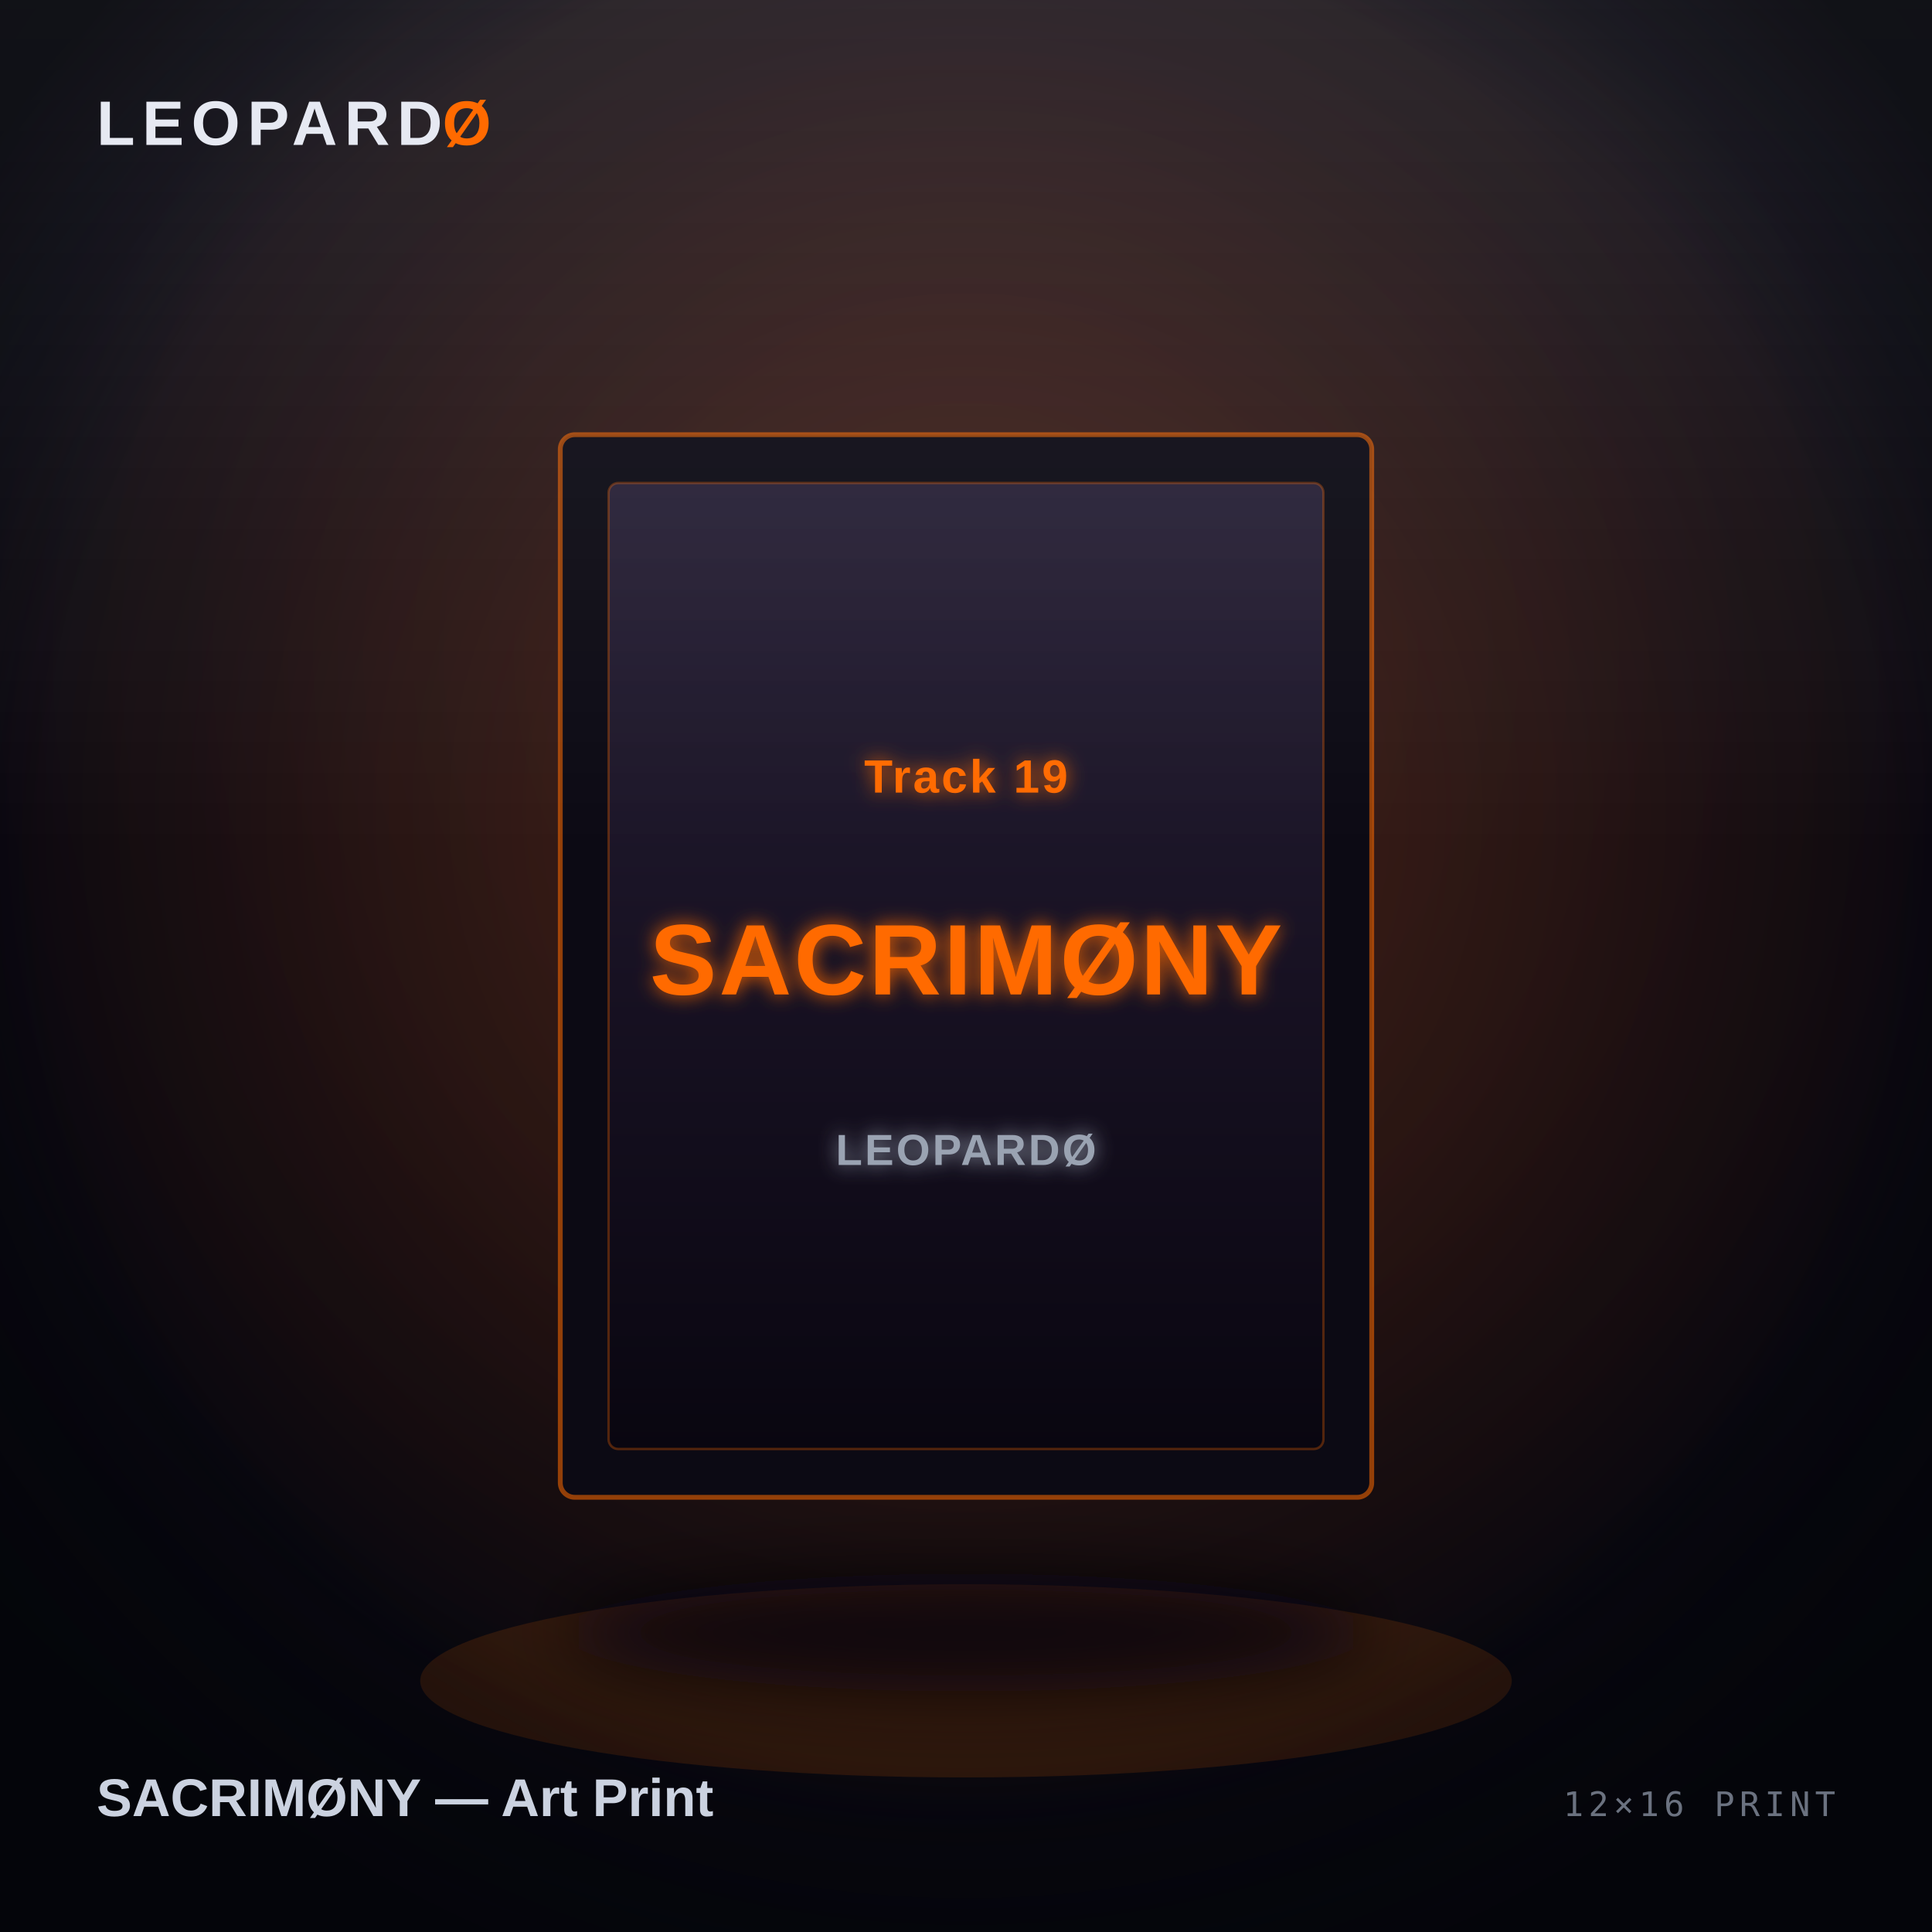
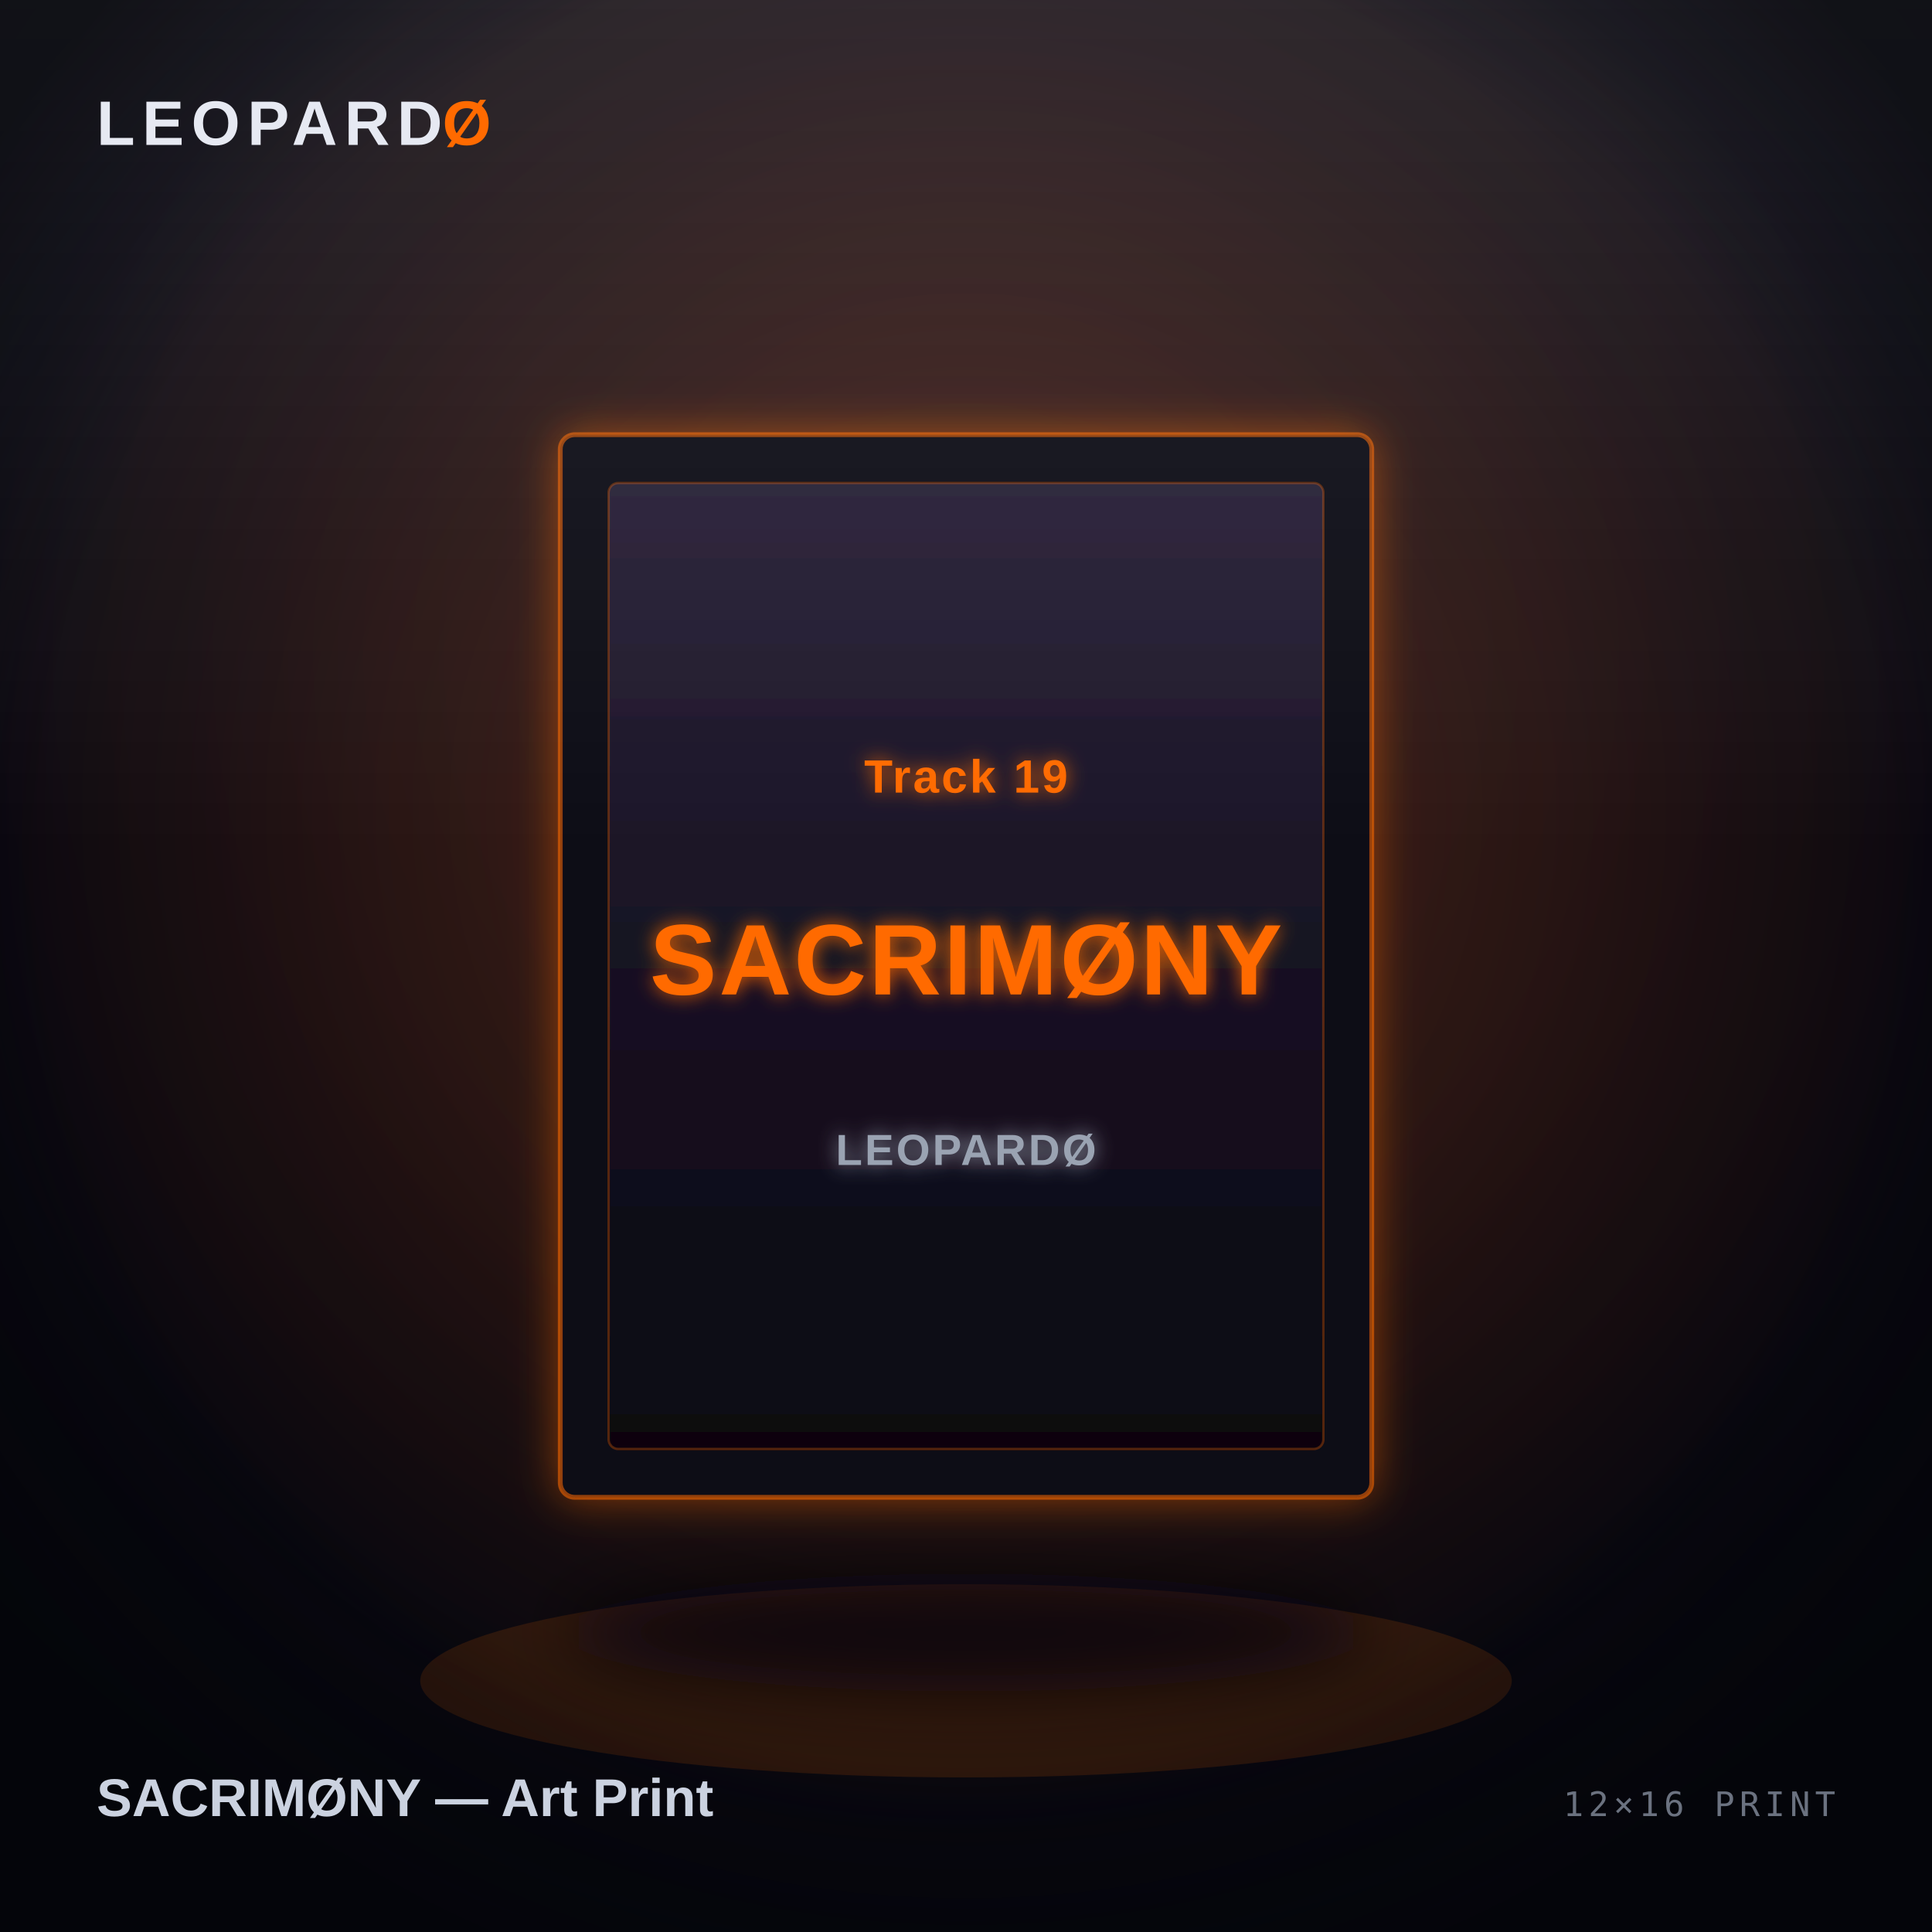
<svg xmlns="http://www.w3.org/2000/svg" viewBox="0 0 800 800" width="800" height="800">
  <defs>
    <radialGradient id="bg" cx="50%" cy="34%" r="75%">
      <stop offset="0%" stop-color="#141022" />
      <stop offset="55%" stop-color="#0a0812" />
      <stop offset="100%" stop-color="#04050a" />
    </radialGradient>
    <radialGradient id="halo" cx="50%" cy="42%" r="52%">
      <stop offset="0%" stop-color="#ff6a00" stop-opacity="0.26" />
      <stop offset="100%" stop-color="#ff6a00" stop-opacity="0" />
    </radialGradient>
    <linearGradient id="fab" x1="0" y1="0" x2="0" y2="1">
      <stop offset="0%" stop-color="#272036" />
      <stop offset="52%" stop-color="#171122" />
      <stop offset="100%" stop-color="#090610" />
    </linearGradient>
    <linearGradient id="toplight" x1="0" y1="0" x2="0" y2="1">
      <stop offset="0%" stop-color="#ffffff" stop-opacity="0.11" />
      <stop offset="44%" stop-color="#ffffff" stop-opacity="0" />
    </linearGradient>
    <radialGradient id="vig" cx="50%" cy="44%" r="62%">
      <stop offset="0%" stop-color="#04050a" stop-opacity="0" />
      <stop offset="76%" stop-color="#04050a" stop-opacity="0" />
      <stop offset="100%" stop-color="#04050a" stop-opacity="0.55" />
    </radialGradient>
    <filter id="glow" x="-40%" y="-40%" width="180%" height="180%">
      <feGaussianBlur stdDeviation="4" />
    </filter>
    <filter id="soft" x="-60%" y="-60%" width="220%" height="220%">
      <feGaussianBlur stdDeviation="14" />
    </filter>
+     <filter id="rim" x="-35%" y="-35%" width="170%" height="170%">
+       <feDropShadow dx="0" dy="0" stdDeviation="9" flood-color="#ff6a00" flood-opacity="0.5" />
+     </filter>
    <clipPath id="cp">
      <rect x="260" y="210" width="280" height="380" rx="10" />
    </clipPath>
  </defs>
  <rect width="800" height="800" fill="url(#bg)" />
  <rect width="800" height="800" fill="url(#halo)" />
  <ellipse cx="400" cy="696" rx="226" ry="40" fill="#ff6a00" opacity="0.14" />
  <ellipse cx="400" cy="676" rx="166" ry="24" fill="#020308" opacity="0.7" filter="url(#soft)" />
-   <g>
+   <g filter="url(#rim)">
    <rect x="232" y="180" width="336" height="440" rx="6" fill="#0c0a14" stroke="#ff6a00" stroke-opacity="0.55" stroke-width="2" />
    <rect x="252" y="200" width="296" height="400" rx="4" fill="url(#fab)" stroke="#ff6a00" stroke-opacity="0.3" />
  </g>
  <g clip-path="url(#cp)">
    <g filter="url(#glow)" opacity="0.9">
      <text x="400" y="322.72" text-anchor="middle" dominant-baseline="middle" font-family="Arial Black, Arial, sans-serif" font-weight="900" font-size="19.32" fill="#ff6a00" letter-spacing="1">Track 19</text>
      <text x="400" y="400" text-anchor="middle" dominant-baseline="middle" font-family="Arial Black, Arial, sans-serif" font-weight="900" font-size="41.548" fill="#ff6a00" letter-spacing="1">SACRIMØNY</text>
      <text x="400" y="477.28" text-anchor="middle" dominant-baseline="middle" font-family="Arial Black, Arial, sans-serif" font-weight="900" font-size="18.032" fill="#9aa3b2" letter-spacing="1">LEOPARDØ</text>
    </g>
    <g>
      <text x="400" y="322.72" text-anchor="middle" dominant-baseline="middle" font-family="Arial Black, Arial, sans-serif" font-weight="900" font-size="19.32" fill="#ff6a00" letter-spacing="1">Track 19</text>
      <text x="400" y="400" text-anchor="middle" dominant-baseline="middle" font-family="Arial Black, Arial, sans-serif" font-weight="900" font-size="41.548" fill="#ff6a00" letter-spacing="1">SACRIMØNY</text>
      <text x="400" y="477.28" text-anchor="middle" dominant-baseline="middle" font-family="Arial Black, Arial, sans-serif" font-weight="900" font-size="18.032" fill="#9aa3b2" letter-spacing="1">LEOPARDØ</text>
    </g>
  </g>
  <rect width="800" height="800" fill="url(#toplight)" />
  <rect width="800" height="800" fill="url(#vig)" />
  <text x="40" y="60" font-family="Arial, sans-serif" font-weight="900" font-size="26" letter-spacing="3" fill="#e6e9f2">LEOPARD<tspan fill="#ff6a00">Ø</tspan>
  </text>
  <text x="40" y="752" font-family="Arial, sans-serif" font-weight="800" font-size="22" fill="#cbd2e0">SACRIMØNY — Art Print</text>
  <text x="760" y="752" text-anchor="end" font-family="monospace" font-size="14" letter-spacing="2" fill="#6b7280">12×16 PRINT</text>
</svg>
